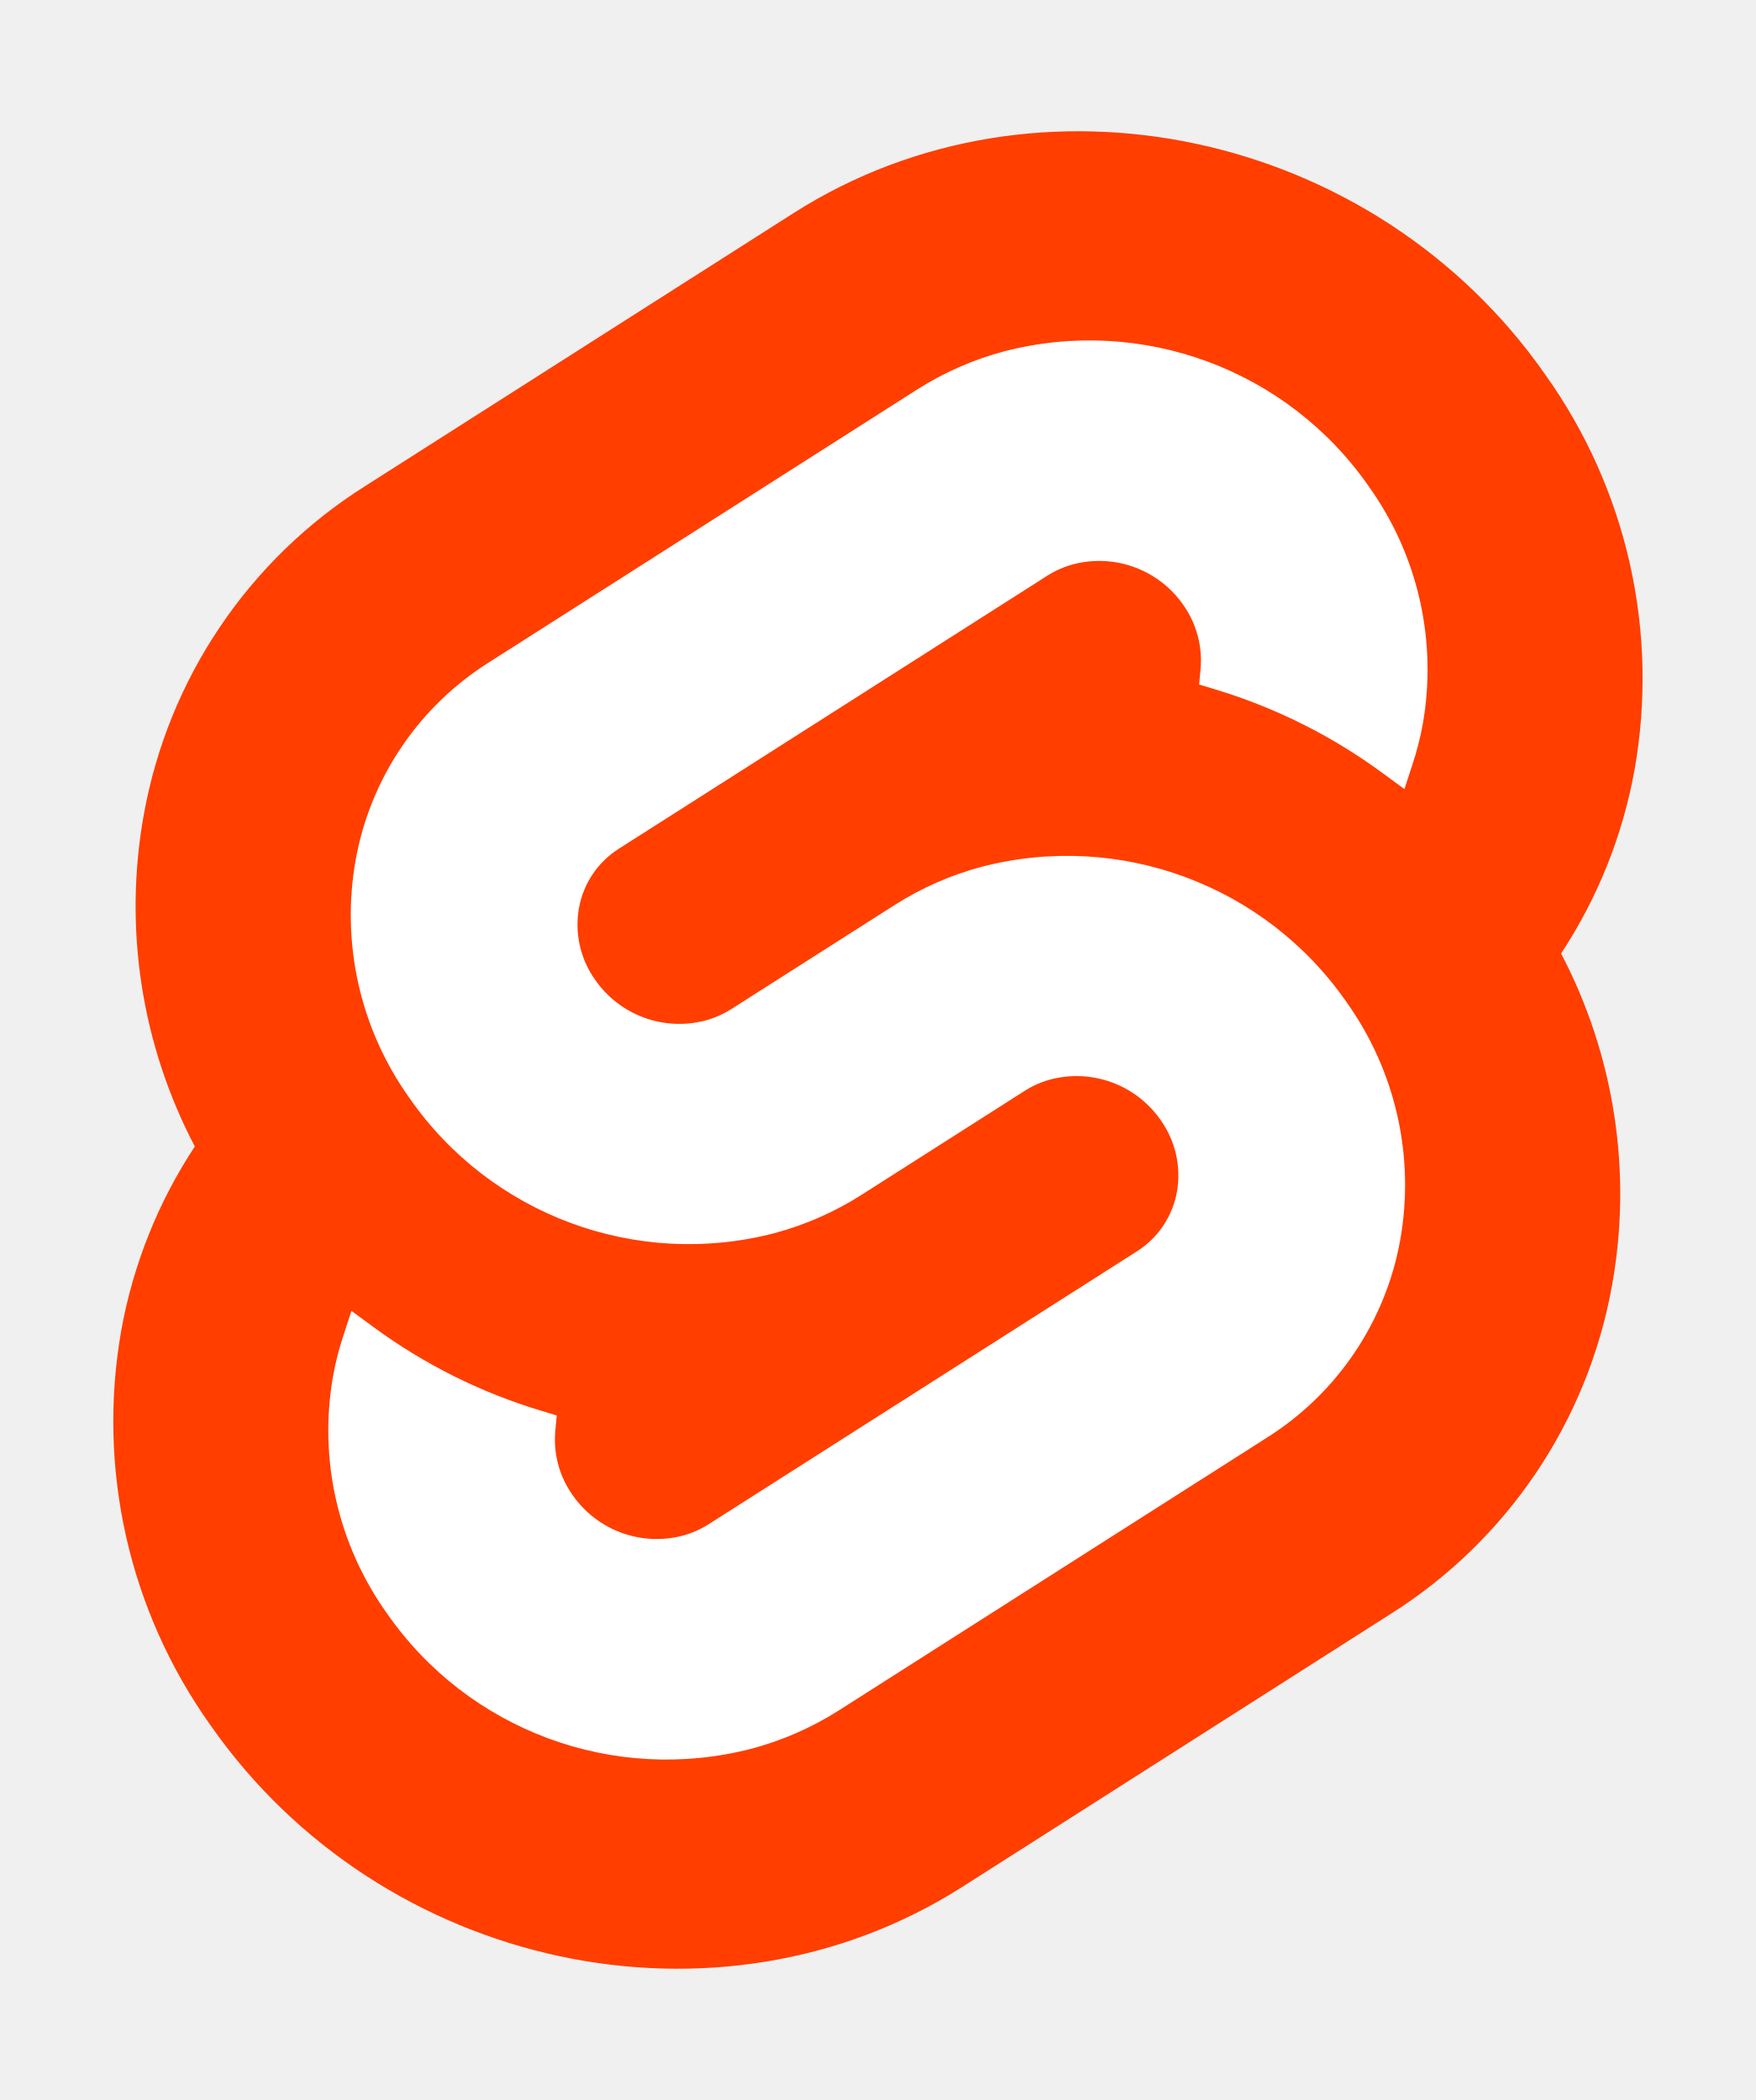
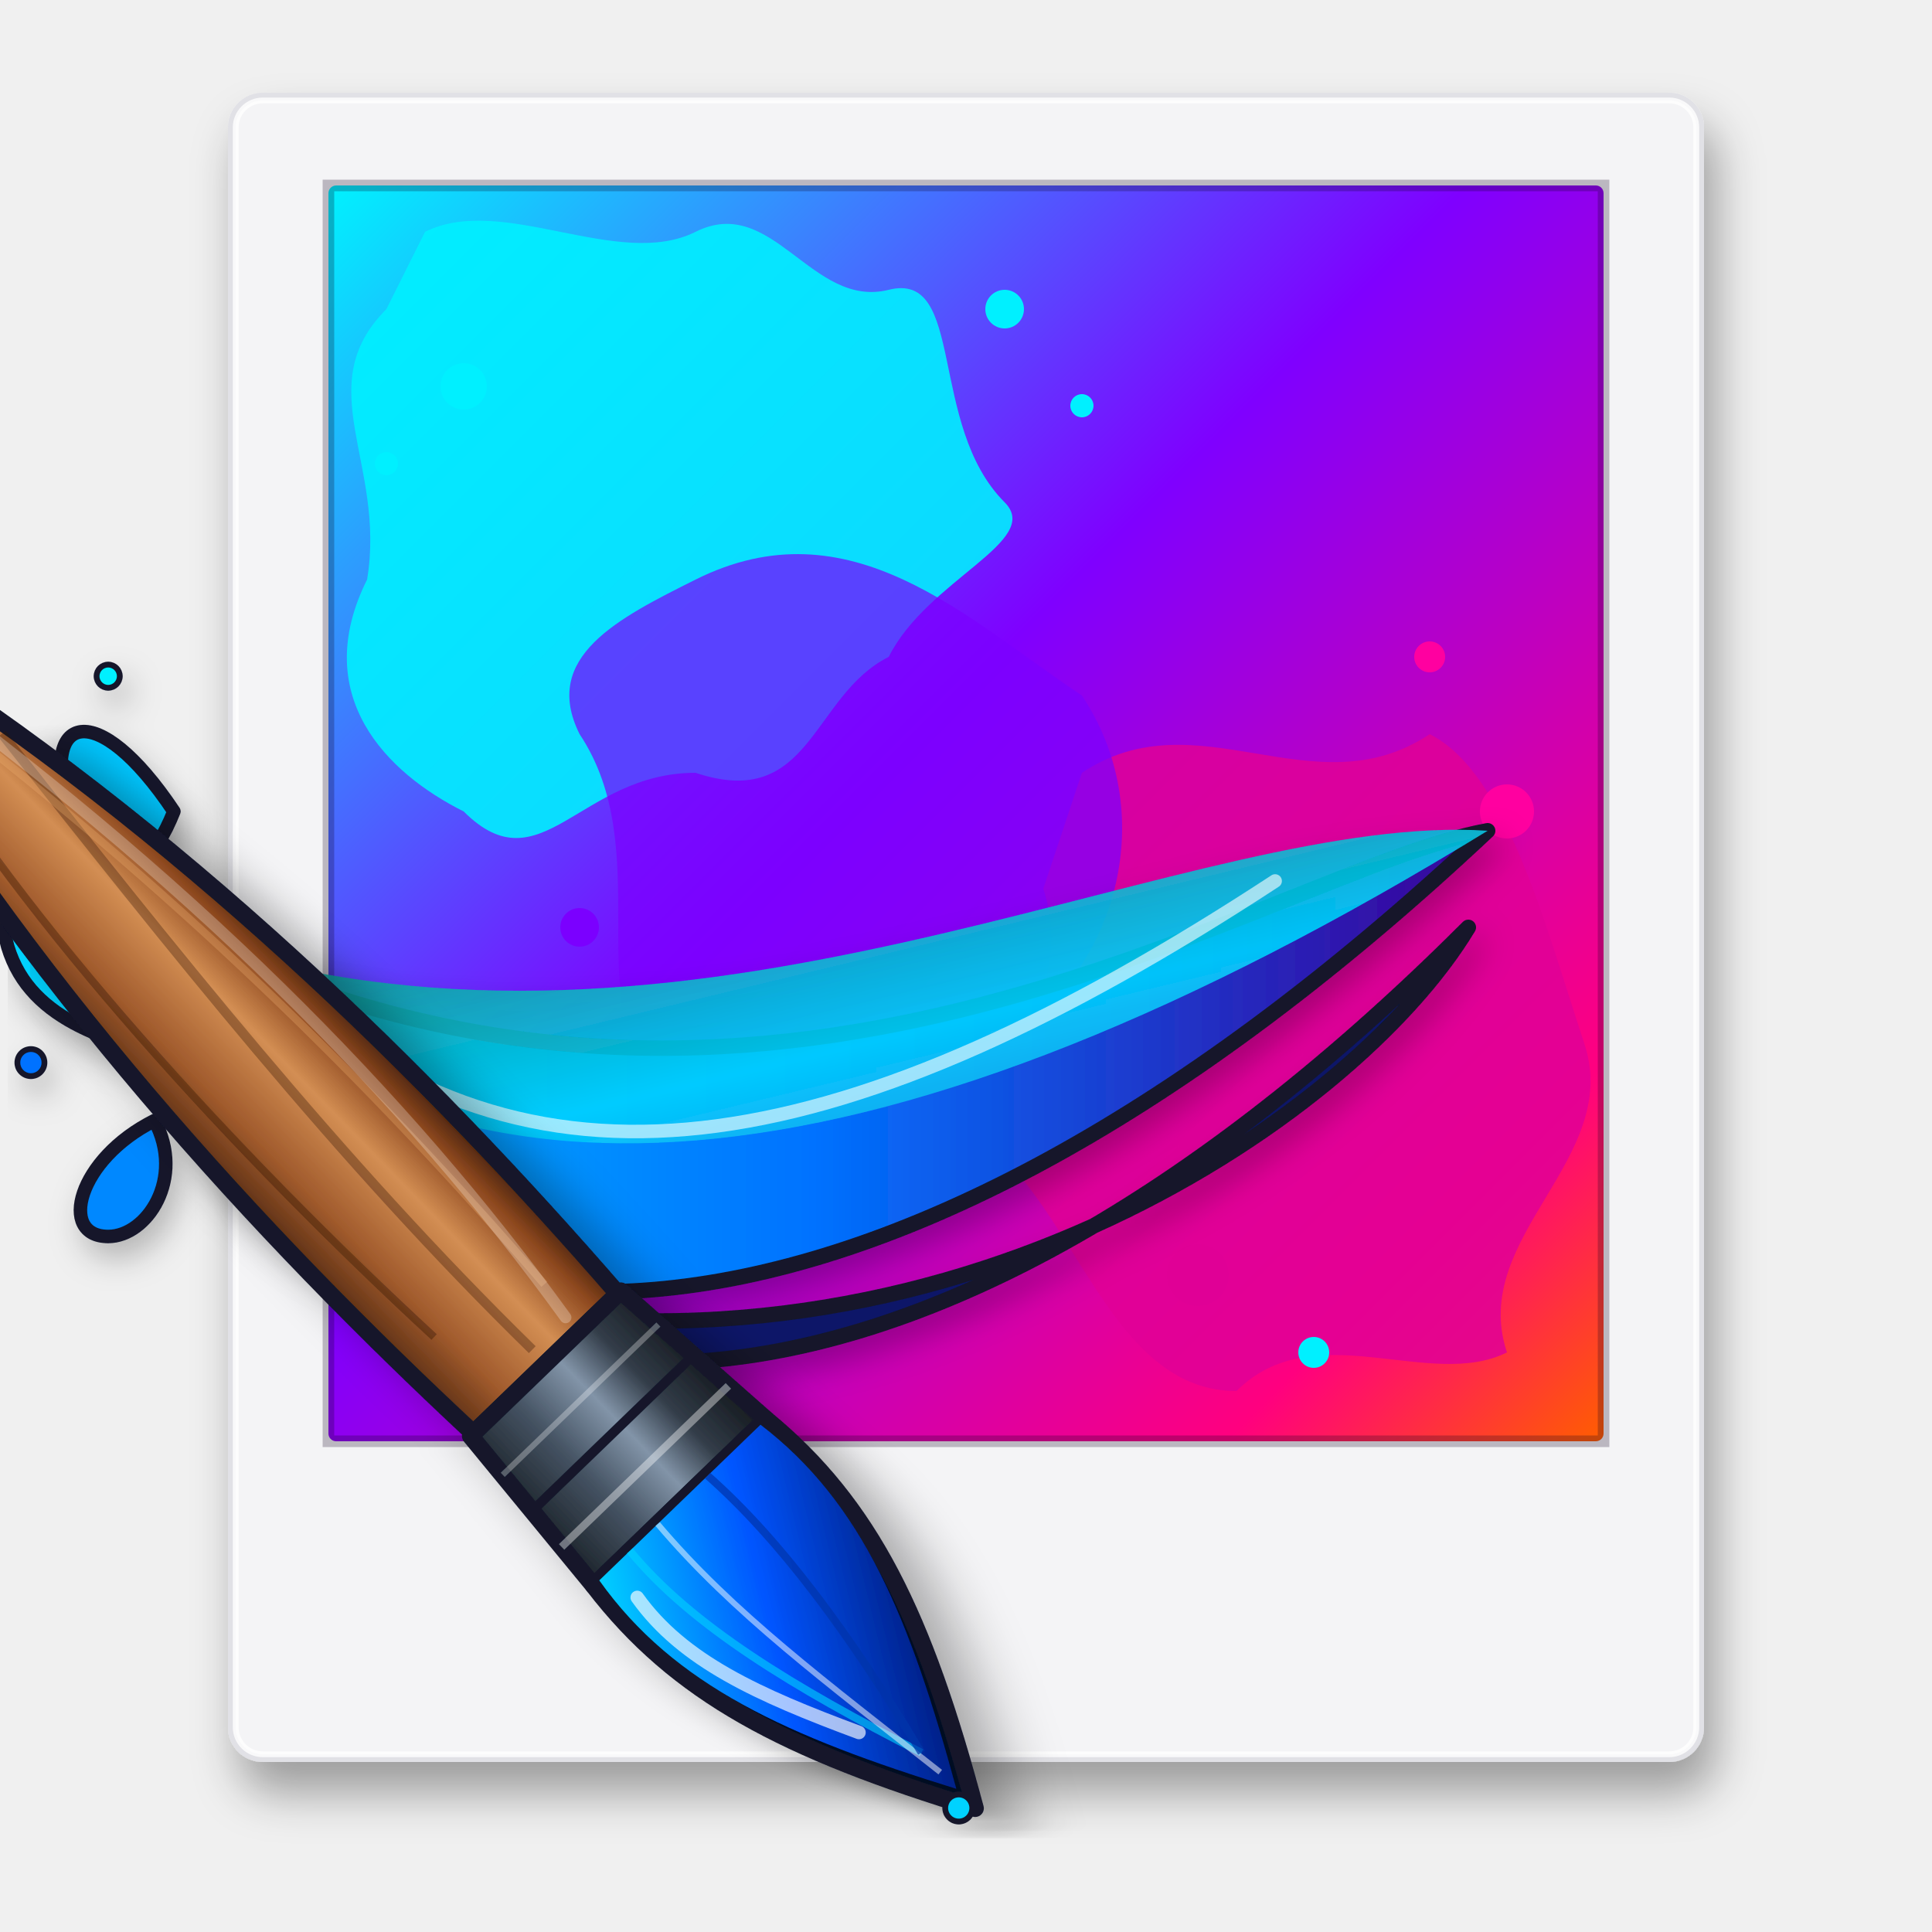
- <svg xmlns="http://www.w3.org/2000/svg" width="107" height="128" viewBox="0 0 107 128">
-   <path d="M94.157 22.819c-10.4-14.885-30.94-19.297-45.792-9.835L22.282 29.608A29.92 29.92 0 0 0 8.764 49.65a31.5 31.5 0 0 0 3.108 20.231 30 30 0 0 0-4.477 11.183 31.9 31.9 0 0 0 5.448 24.116c10.402 14.887 30.942 19.297 45.791 9.835l26.083-16.624A29.92 29.92 0 0 0 98.235 78.35a31.53 31.53 0 0 0-3.105-20.232 30 30 0 0 0 4.474-11.182 31.88 31.88 0 0 0-5.447-24.116" style="fill:#ff3e00" />
-   <path d="M45.817 106.582a20.72 20.72 0 0 1-22.237-8.243 19.17 19.17 0 0 1-3.277-14.503 18 18 0 0 1 .624-2.435l.49-1.498 1.337.981a33.6 33.6 0 0 0 10.203 5.098l.97.294-.09.968a5.85 5.85 0 0 0 1.052 3.878 6.24 6.24 0 0 0 6.695 2.485 5.8 5.8 0 0 0 1.603-.704L69.27 76.28a5.43 5.43 0 0 0 2.45-3.631 5.8 5.8 0 0 0-.987-4.371 6.24 6.24 0 0 0-6.698-2.487 5.7 5.7 0 0 0-1.6.704l-9.953 6.345a19 19 0 0 1-5.296 2.326 20.72 20.72 0 0 1-22.237-8.243 19.17 19.17 0 0 1-3.277-14.502 17.99 17.99 0 0 1 8.13-12.052l26.081-16.623a19 19 0 0 1 5.3-2.329 20.72 20.72 0 0 1 22.237 8.243 19.17 19.17 0 0 1 3.277 14.503 18 18 0 0 1-.624 2.435l-.49 1.498-1.337-.98a33.6 33.6 0 0 0-10.203-5.1l-.97-.294.09-.968a5.86 5.86 0 0 0-1.052-3.878 6.24 6.24 0 0 0-6.696-2.485 5.8 5.8 0 0 0-1.602.704L37.73 51.72a5.42 5.42 0 0 0-2.449 3.63 5.79 5.79 0 0 0 .986 4.372 6.24 6.24 0 0 0 6.698 2.486 5.8 5.8 0 0 0 1.602-.704l9.952-6.342a19 19 0 0 1 5.295-2.328 20.72 20.72 0 0 1 22.237 8.242 19.17 19.17 0 0 1 3.277 14.503 18 18 0 0 1-8.13 12.053l-26.081 16.622a19 19 0 0 1-5.3 2.328" style="fill:#fff" />
+ <svg xmlns="http://www.w3.org/2000/svg" viewBox="0 0 500 500" width="100%" height="100%">
+   <defs>
+     <filter id="drop-shadow" x="-10%" y="-10%" width="130%" height="130%">
+       <feDropShadow dx="3" dy="8" stdDeviation="6" flood-color="#000000" flood-opacity="0.35" />
+     </filter>
+     <filter id="soft-shadow" x="-20%" y="-20%" width="140%" height="140%">
+       <feDropShadow dx="2" dy="4" stdDeviation="4" flood-color="#000000" flood-opacity="0.25" />
+     </filter>
+     <linearGradient id="bgGrad" x1="0%" y1="0%" x2="100%" y2="100%">
+       <stop offset="0%" stop-color="#00f2fe" />
+       <stop offset="45%" stop-color="#7f00ff" />
+       <stop offset="85%" stop-color="#ff007f" />
+       <stop offset="100%" stop-color="#ff5e00" />
+     </linearGradient>
+     <linearGradient id="swooshTop" x1="0%" y1="0%" x2="100%" y2="100%">
+       <stop offset="0%" stop-color="#38ef7d" />
+       <stop offset="25%" stop-color="#11998e" />
+       <stop offset="60%" stop-color="#00d2ff" />
+       <stop offset="100%" stop-color="#3a7bd5" />
+     </linearGradient>
+     <linearGradient id="swooshGrad" x1="0%" y1="0%" x2="100%" y2="0%">
+       <stop offset="0%" stop-color="#00c6ff" />
+       <stop offset="50%" stop-color="#0072ff" />
+       <stop offset="100%" stop-color="#3a0099" />
+     </linearGradient>
+     <linearGradient id="woodGrad" x1="0%" y1="0%" x2="100%" y2="0%">
+       <stop offset="0%" stop-color="#5a2e14" />
+       <stop offset="25%" stop-color="#a05a2c" />
+       <stop offset="60%" stop-color="#d38e53" />
+       <stop offset="85%" stop-color="#8c471e" />
+       <stop offset="100%" stop-color="#421f0b" />
+     </linearGradient>
+     <linearGradient id="ferruleGrad" x1="0%" y1="0%" x2="100%" y2="0%">
+       <stop offset="0%" stop-color="#1c232a" />
+       <stop offset="30%" stop-color="#455363" />
+       <stop offset="55%" stop-color="#8294a8" />
+       <stop offset="75%" stop-color="#323c48" />
+       <stop offset="100%" stop-color="#15191e" />
+     </linearGradient>
+     <linearGradient id="bristleGrad" x1="0%" y1="0%" x2="100%" y2="100%">
+       <stop offset="0%" stop-color="#00d2ff" />
+       <stop offset="40%" stop-color="#0055ff" />
+       <stop offset="85%" stop-color="#001166" />
+       <stop offset="100%" stop-color="#000833" />
+     </linearGradient>
+     <clipPath id="photoClip">
+       <rect x="85" y="48" width="330" height="325" rx="2" />
+     </clipPath>
+   </defs>
+   <g filter="url(#drop-shadow)">
+     <rect x="60" y="25" width="380" height="430" rx="8" fill="#f4f4f6" stroke="#e1e1e6" stroke-width="2" />
+     <rect x="61" y="26" width="378" height="428" rx="7" fill="none" stroke="#ffffff" stroke-width="1.5" opacity="0.8" />
+   </g>
+   <g clip-path="url(#photoClip)">
+     <rect x="85" y="48" width="330" height="325" fill="url(#bgGrad)" />
+     <path d="M 110,60 C 130,50 160,70 180,60 C 200,50 210,80 230,75 C 250,70 240,110 260,130 C 270,140 240,150 230,170 C 210,180 210,210 180,200 C 150,200 140,230 120,210 C 100,200 80,180 95,150 C 100,120 80,100 100,80 Z" fill="#00f0ff" opacity="0.9" />
+     <path d="M 280,200 C 310,180 340,210 370,190 C 390,200 400,240 410,270 C 420,300 380,320 390,350 C 370,360 340,340 320,360 C 290,360 280,320 260,300 C 250,280 280,260 270,230 Z" fill="#e00096" opacity="0.85" />
+     <path d="M 180,150 C 220,130 250,160 280,180 C 300,210 290,250 260,270 C 230,280 200,310 170,280 C 150,260 170,220 150,190 C 140,170 160,160 180,150 Z" fill="#7b00ff" opacity="0.7" />
+     <circle cx="120" cy="100" r="6" fill="#00f0ff" />
+     <circle cx="100" cy="120" r="3" fill="#00f0ff" />
+     <circle cx="260" cy="80" r="5" fill="#00f0ff" />
+     <circle cx="280" cy="105" r="3" fill="#00f0ff" />
+     <circle cx="390" cy="210" r="7" fill="#ff00a0" />
+     <circle cx="370" cy="170" r="4" fill="#ff00a0" />
+     <circle cx="150" cy="240" r="5" fill="#7b00ff" />
+     <circle cx="310" cy="330" r="8" fill="#e00096" />
+     <circle cx="340" cy="350" r="4" fill="#00f0ff" />
+   </g>
+   <rect x="85" y="48" width="330" height="325" fill="none" stroke="#100020" stroke-width="3" opacity="0.25" />
+   <g filter="url(#soft-shadow)">
+     <path d="M 45,210 C 25,180 10,185 18,210 C 22,225 35,235 45,210 Z" fill="#00c6ff" stroke="#12192c" stroke-width="3.5" stroke-linejoin="round" />
+     <path d="M 55,255 C 20,240 -5,220 2,245 C 8,265 30,270 50,275 Z" fill="#00d2ff" stroke="#12192c" stroke-width="3.5" stroke-linejoin="round" />
+     <path d="M 40,290 C 20,300 15,320 28,320 C 38,320 48,305 40,290 Z" fill="#0088ff" stroke="#12192c" stroke-width="3.5" stroke-linejoin="round" />
+     <circle cx="12" cy="200" r="4" fill="#00d2ff" stroke="#12192c" stroke-width="2" />
+     <circle cx="28" cy="175" r="3" fill="#00f0ff" stroke="#12192c" stroke-width="1.5" />
+     <circle cx="8" cy="275" r="3.5" fill="#0072ff" stroke="#12192c" stroke-width="1.5" />
+     <path d="M 45,270 C 100,380 230,390 380,240 C 350,290 240,365 110,335 C 70,325 45,300 45,270 Z" fill="#101968" stroke="#12192c" stroke-width="4" stroke-linejoin="round" />
+     <path d="M 38,265 C 90,360 220,370 385,215 C 330,225 210,310 65,250 C 45,240 30,245 38,265 Z" fill="url(#swooshGrad)" stroke="#12192c" stroke-width="4" stroke-linejoin="round" />
+     <path d="M 50,252 C 120,320 230,310 385,215 C 310,210 190,280 65,248 C 52,242 45,245 50,252 Z" fill="url(#swooshTop)" opacity="0.9" />
+     <path d="M 75,258 C 140,315 220,300 330,228" fill="none" stroke="#ffffff" stroke-width="3.5" stroke-linecap="round" opacity="0.6" />
+   </g>
+   <g transform="translate(235, 450) rotate(-44)" filter="url(#drop-shadow)">
+     <path d="M -26,-135 C -30,-210 -28,-300 -6,-390 C -2,-400 2,-400 6,-390 C 28,-300 30,-210 26,-135 Z" fill="url(#woodGrad)" stroke="#12192c" stroke-width="4.5" stroke-linejoin="round" />
+     <path d="M -16,-160 C -20,-230 -18,-310 -4,-370" fill="none" stroke="#361705" stroke-width="2" opacity="0.4" />
+     <path d="M 0,-140 C -2,-210 5,-280 12,-350" fill="none" stroke="#361705" stroke-width="2.5" opacity="0.35" />
+     <path d="M 14,-150 C 18,-220 16,-290 4,-370" fill="none" stroke="#f3b172" stroke-width="2" opacity="0.3" />
+     <path d="M 12,-140 C 22,-210 21,-290 4,-385" fill="none" stroke="#ffffff" stroke-width="3" stroke-linecap="round" opacity="0.25" />
+     <path d="M -27,-135 L -31,-85 L 31,-85 L 27,-135 Z" fill="url(#ferruleGrad)" stroke="#12192c" stroke-width="4.5" stroke-linejoin="round" />
+     <line x1="-29" y1="-110" x2="29" y2="-110" stroke="#12192c" stroke-width="2.5" />
+     <line x1="-30" y1="-98" x2="30" y2="-98" stroke="#ffffff" stroke-width="2" opacity="0.4" />
+     <line x1="-28" y1="-122" x2="28" y2="-122" stroke="#ffffff" stroke-width="1.5" opacity="0.3" />
+     <path d="M -31,-85 C -35,-50 -25,-20 0,25 C 25,-20 35,-50 31,-85 Z" fill="#030a24" stroke="#12192c" stroke-width="4.5" stroke-linejoin="round" />
+     <path d="M -29,-85 C -34,-52 -22,-22 0,18 C 22,-22 34,-52 29,-85 Z" fill="url(#bristleGrad)" />
+     <path d="M -18,-85 C -20,-60 -12,-30 0,5" fill="none" stroke="#00d2ff" stroke-width="2" opacity="0.6" />
+     <path d="M -8,-85 C -10,-55 -5,-25 0,12" fill="none" stroke="#ffffff" stroke-width="1.5" opacity="0.5" />
+     <path d="M 10,-85 C 12,-60 8,-30 0,5" fill="none" stroke="#0033aa" stroke-width="2" opacity="0.7" />
+     <path d="M -25,-75 C -28,-55 -20,-35 -8,-10" fill="none" stroke="#ffffff" stroke-width="3.5" stroke-linecap="round" opacity="0.65" />
+     <circle cx="-3" cy="22" r="3.5" fill="#00d2ff" stroke="#12192c" stroke-width="1.5" />
+   </g>
</svg>
